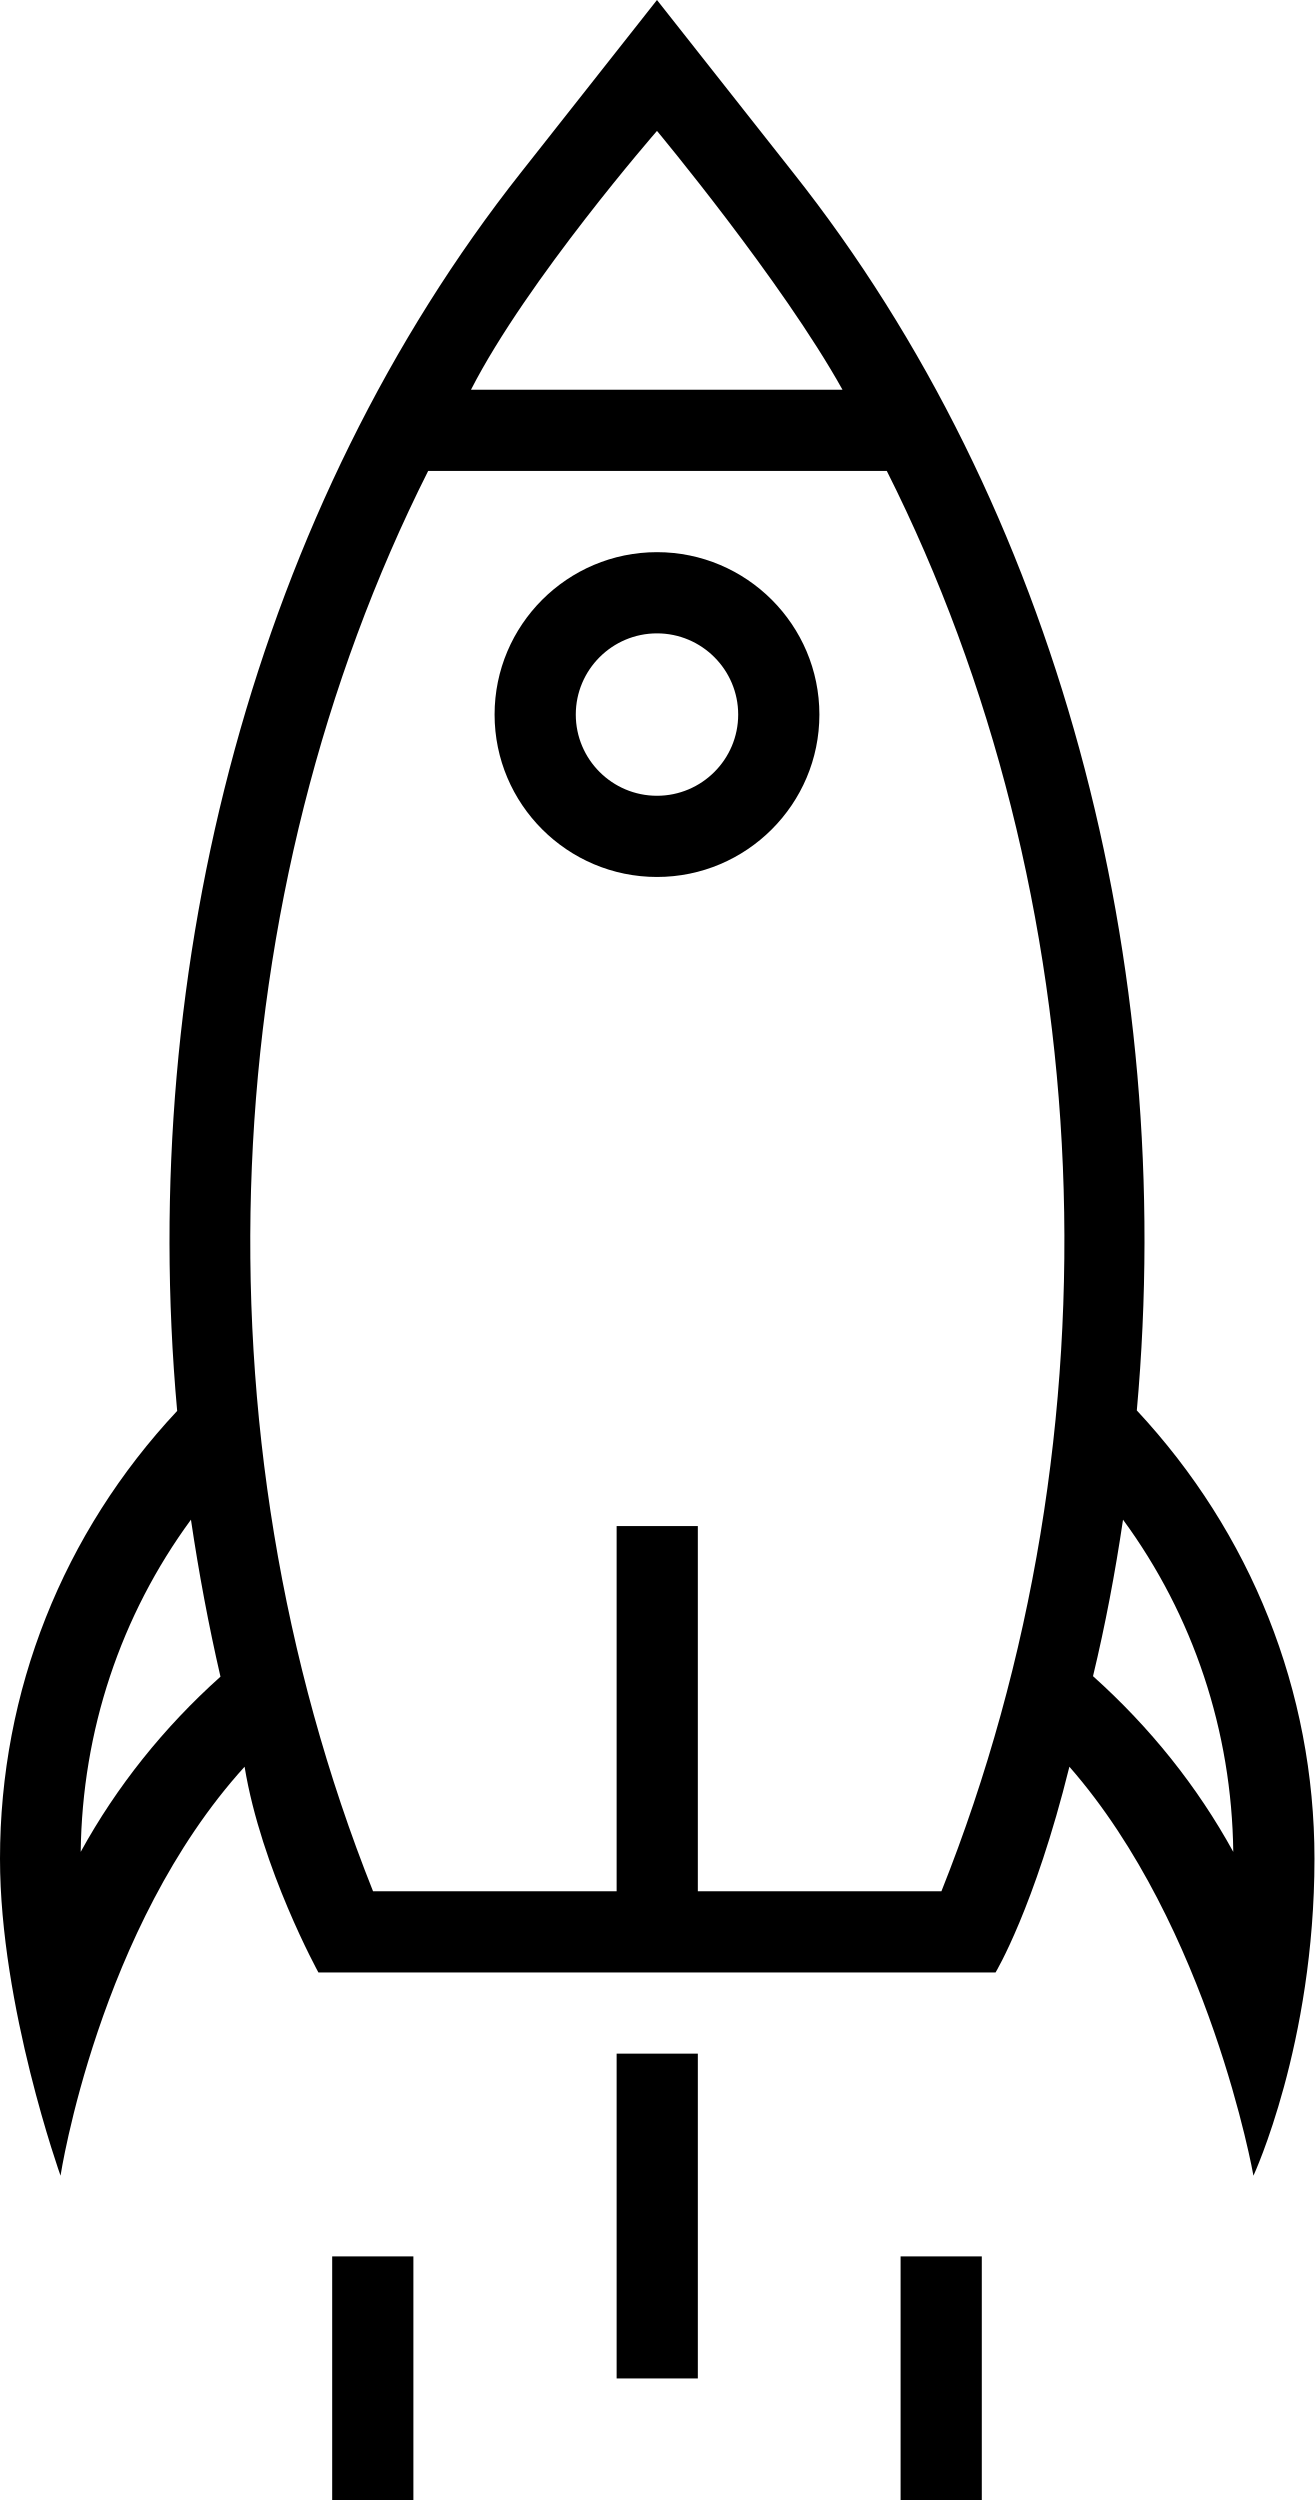
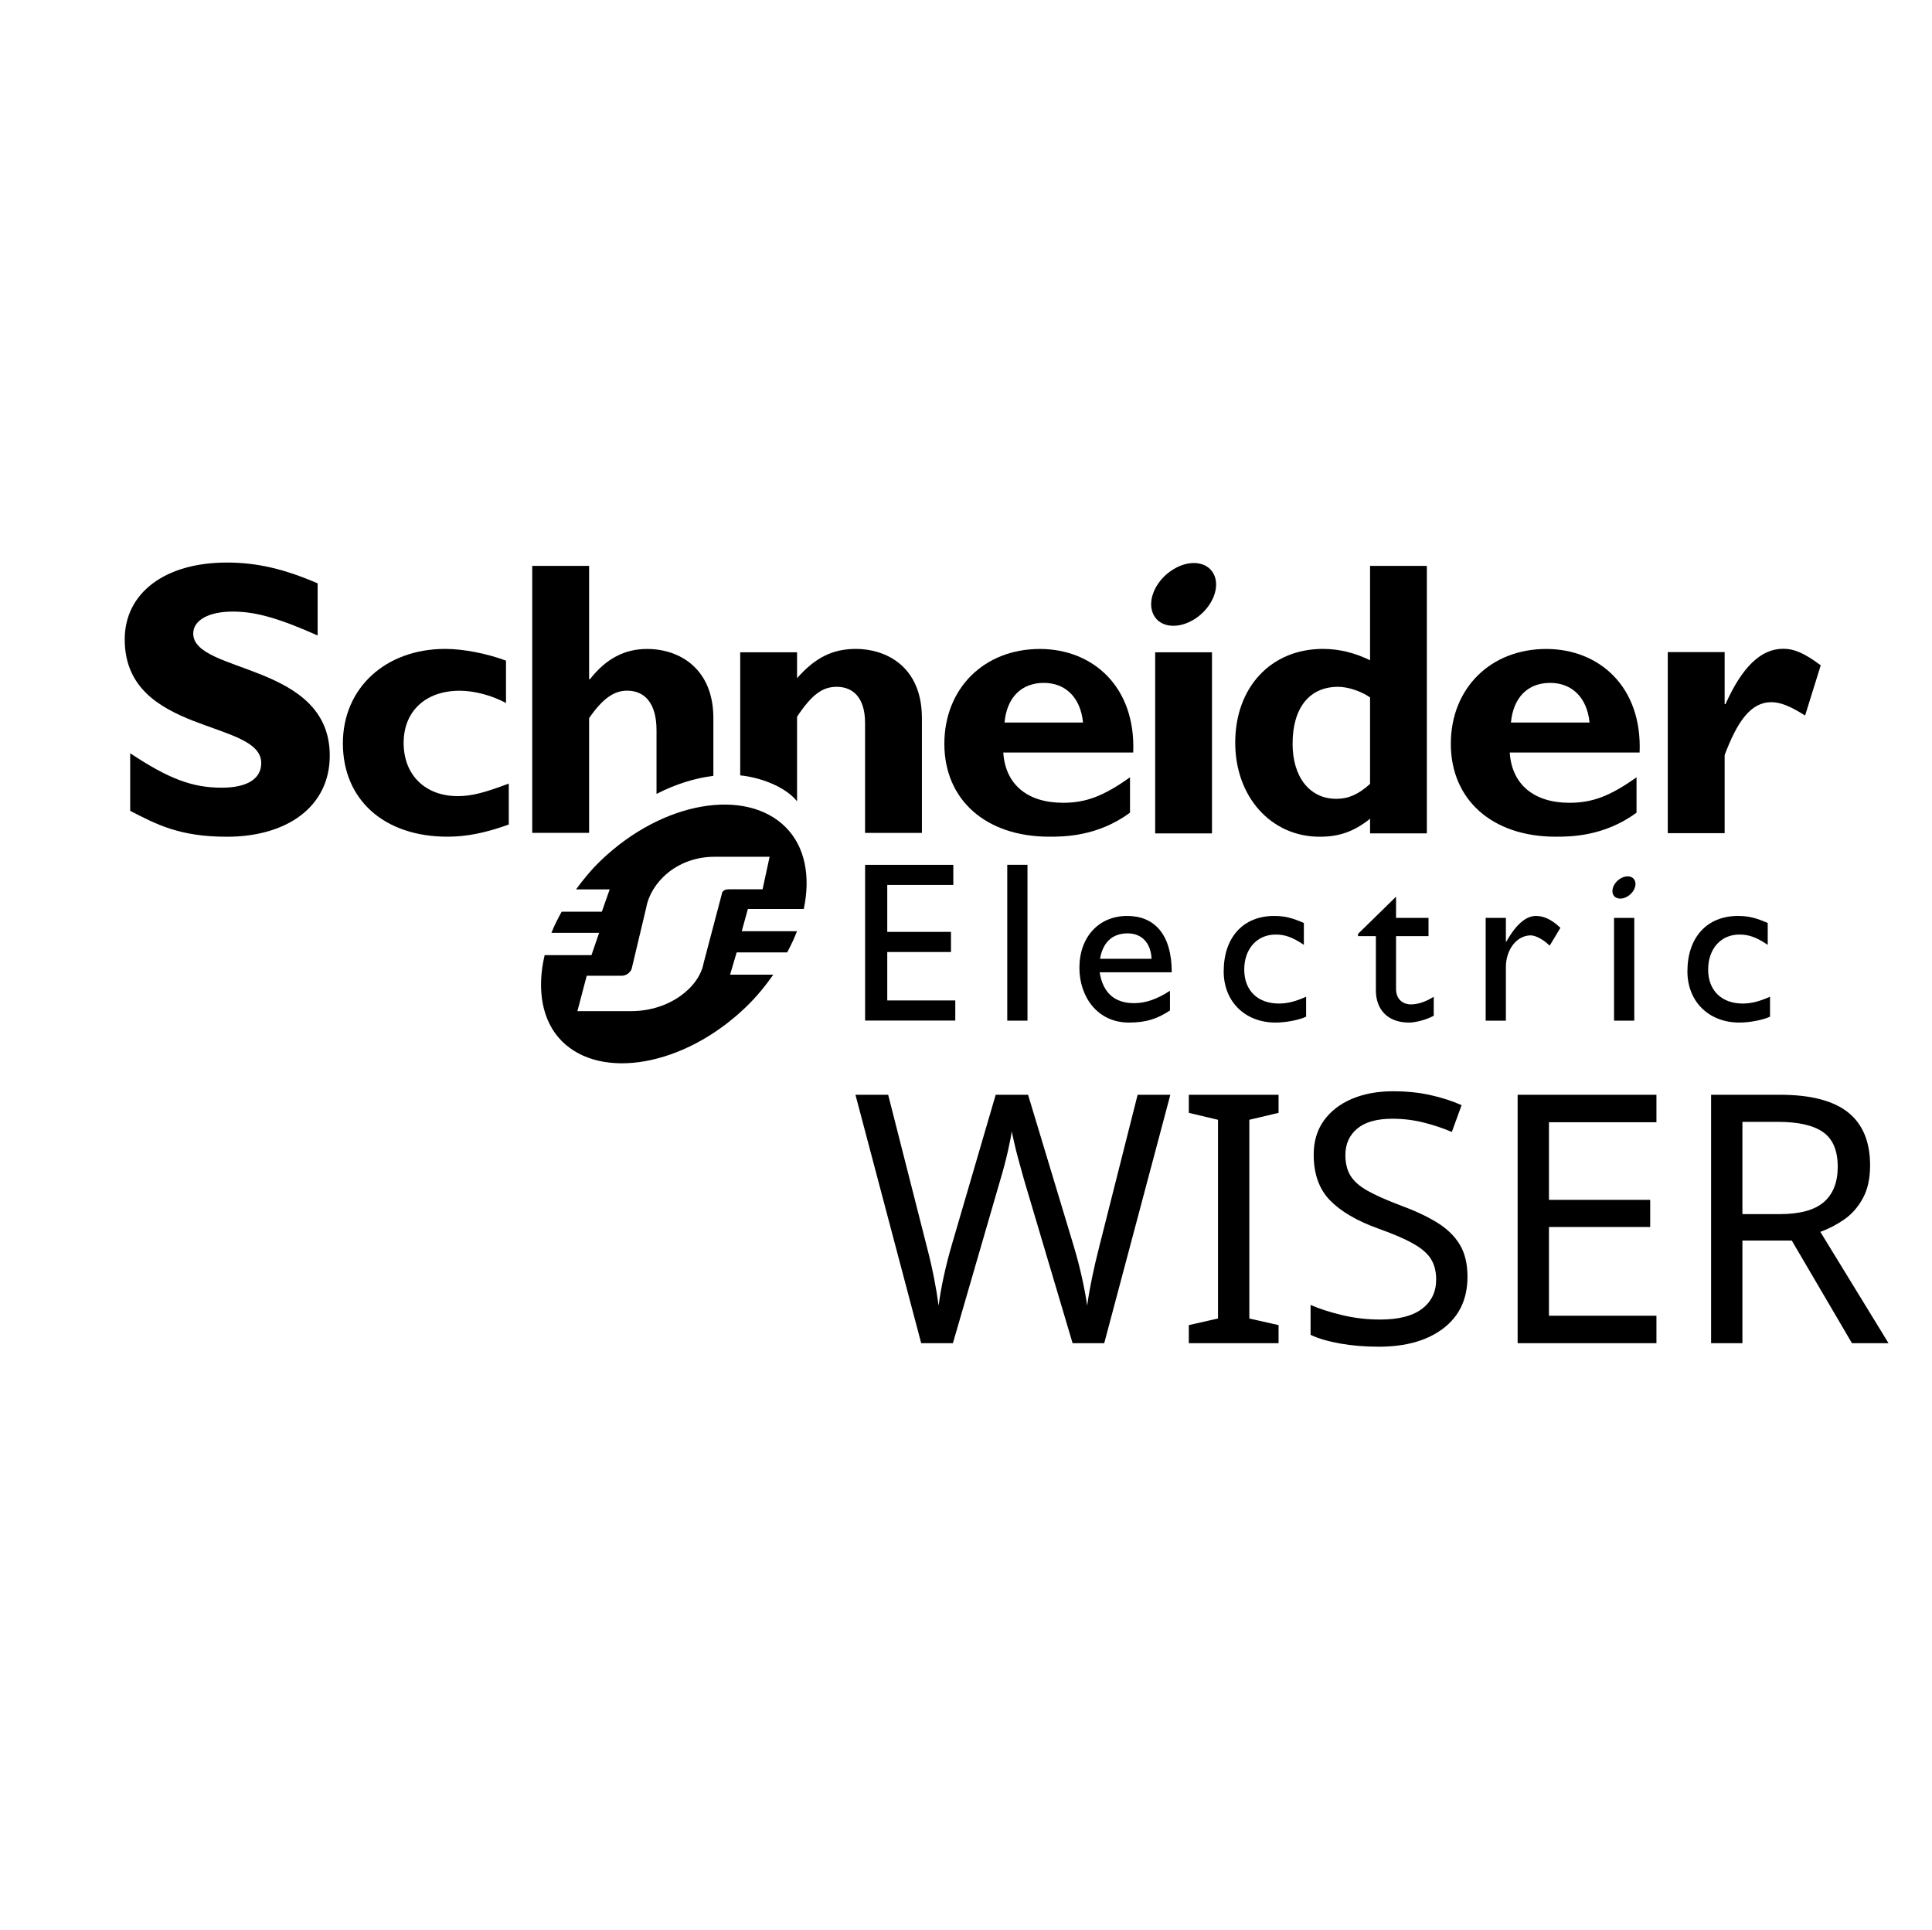
- <svg xmlns="http://www.w3.org/2000/svg" version="1.1" id="Layer_1" x="0px" y="0px" viewBox="0 0 267.1 508" style="enable-background:new 0 0 267.1 508;" xml:space="preserve">
-   <g>
-     <path d="M231,286.6c8.2-90.9-16-183.6-69.9-251.6L133.5,0l-27.6,35C52.1,103.1,27.8,195.8,36,286.7c-23.2,24.8-36,56.9-36,91   c0,30,12.3,64.4,12.3,64.4S20,391.7,49.7,359c3.4,20.7,15,41.8,15,41.8h137.6c0,0,7.9-13.1,15-41.8c28.5,32.6,37.4,83.1,37.4,83.1   s12.4-26.7,12.4-64.4C267.1,343.6,254.2,311.5,231,286.6z M16.4,376.3c0.3-24.6,8.1-48,22.4-67.5c1.6,10.8,3.6,21.5,6,31.9   C33.3,351,23.7,363,16.4,376.3z M133.5,26.6c0,0,25.4,30.5,37.7,52.6H95.7C107.1,56.9,133.5,26.6,133.5,26.6z M191.3,384.3h-49.5   v-74.2h-16.5v74.2H75.8C38.4,290.5,43.8,181.6,87,95.7h93.2C223.4,181.6,228.7,290.5,191.3,384.3z M222.1,340.6   c2.5-10.4,4.5-21,6.1-31.8c14.3,19.5,22.1,42.9,22.4,67.5C243.3,363,233.7,351,222.1,340.6z" />
-     <path d="M133.5,112.2c-18.2,0-33,14.8-33,33s14.8,33,33,33s33-14.8,33-33S151.7,112.2,133.5,112.2z M133.5,161.7   c-9.1,0-16.5-7.4-16.5-16.5s7.4-16.5,16.5-16.5s16.5,7.4,16.5,16.5S142.6,161.7,133.5,161.7z" />
-     <rect x="125.3" y="417.3" width="16.5" height="66" />
-     <rect x="183" y="458.5" width="16.5" height="49.5" />
-     <rect x="67.5" y="458.5" width="16.5" height="49.5" />
+ <svg xmlns="http://www.w3.org/2000/svg" version="1.1" id="Layer_1" x="0px" y="0px" viewBox="0 0 667 666" style="enable-background:new 0 0 667 666;" xml:space="preserve">
+   <defs id="defs317">
+     <marker orient="auto" refY="0" refX="0" id="Arrow1Send" style="overflow:visible">
+       <path id="path4714" d="M 0,0 5,-5 -12.5,0 5,5 Z" style="fill:#000000;fill-opacity:1;fill-rule:evenodd;stroke:#000000;stroke-width:1pt;stroke-opacity:1" transform="matrix(-0.2,0,0,-0.2,-1.2,0)" />
+     </marker>
+     <clipPath id="clipPath69-0">
+       <path id="path71-2" d="m 409.441,126.252 v -43.63 h 147.796 v 43.63" />
+     </clipPath>
+     <clipPath id="clipPath101-1">
+       <path id="path103-6" d="m 409.441,126.252 v -43.63 h 147.796 v 43.63" />
+     </clipPath>
+     <clipPath id="clipPath69">
+       <path id="path71" d="m 409.441,126.252 v -43.63 h 147.796 v 43.63" />
+     </clipPath>
+     <clipPath id="clipPath101">
+       <path id="path103" d="m 409.441,126.252 v -43.63 h 147.796 v 43.63" />
+     </clipPath>
+   </defs>
+   <style type="text/css" id="style2">
+ 	.st0{fill:none;stroke:#000000;stroke-width:2;stroke-linecap:round;stroke-linejoin:round;stroke-miterlimit:10;}
+ </style>
+   <g id="g11" transform="matrix(3.961747,0,0,-3.961747,-1584.871,690.4763)" style="fill:#000000;fill-opacity:1">
+     <g id="g2510" transform="translate(1.470549,-0.9803663)" style="fill:#000000;fill-opacity:1">
+       <path style="fill:#000000;fill-opacity:1;fill-rule:nonzero;stroke:none" id="path53" d="m 426.252,119.898 c -3.379,1.5 -5.394,2.082 -7.395,2.082 -2.1,0 -3.445,-0.752 -3.445,-1.914 0,-3.507 11.897,-2.52 11.897,-10.632 0,-4.473 -3.753,-7.072 -8.967,-7.072 -4.09,0 -6.104,1.058 -8.424,2.256 v 5.018 c 3.346,-2.217 5.394,-3 7.975,-3 2.238,0 3.445,0.783 3.445,2.148 0,3.819 -11.897,2.42 -11.897,10.773 0,4.028 3.481,6.695 8.901,6.695 2.616,0 4.976,-0.549 7.91,-1.811 v -4.543" />
+       <path style="fill:#000000;fill-opacity:1;fill-rule:nonzero;stroke:none" id="path55" d="m 442.909,103.428 c -1.983,-0.719 -3.66,-1.062 -5.333,-1.062 -5.541,0 -9.123,3.227 -9.123,8.137 0,4.82 3.721,8.225 8.917,8.225 1.605,0 3.657,-0.411 5.298,-1.022 v -3.69 c -1.299,0.69 -2.803,1.068 -4.034,1.068 -2.974,0 -4.887,-1.787 -4.887,-4.545 0,-2.797 1.881,-4.638 4.715,-4.638 1.196,0 2.259,0.274 4.447,1.093 v -3.566" />
+       <path style="fill:#000000;fill-opacity:1;fill-rule:nonzero;stroke:none" id="path57" d="m 486.109,112.311 c 0.203,2.19 1.475,3.456 3.423,3.456 1.915,0 3.213,-1.302 3.418,-3.456 z m 3.081,6.412 c -4.862,0 -8.323,-3.434 -8.323,-8.266 0,-4.868 3.599,-8.091 9.146,-8.091 1.229,0 4.201,0 7.032,2.095 v 3.081 c -2.319,-1.652 -3.853,-2.221 -5.833,-2.221 -3.125,0 -5.036,1.617 -5.209,4.377 h 11.321 c 0.235,5.761 -3.547,9.025 -8.134,9.025" />
+       <path style="fill:#000000;fill-opacity:1;fill-rule:nonzero;stroke:none" id="path59" d="m 499.239,102.653 h 4.95 v 15.779 h -4.95 z" />
+       <path style="fill:#000000;fill-opacity:1;fill-rule:nonzero;stroke:none" id="path61" d="m 517.964,106.966 c -1.031,-0.928 -1.888,-1.3 -2.945,-1.3 -2.331,0 -3.806,1.918 -3.806,4.793 0,3.15 1.475,4.966 3.97,4.966 0.893,0 2.059,-0.411 2.781,-0.926 z m 0,18.995 v -8.221 c -1.337,0.647 -2.67,0.988 -4.111,0.988 -4.515,0 -7.639,-3.337 -7.639,-8.166 0,-4.725 3.124,-8.2 7.36,-8.2 1.68,0 2.978,0.44 4.39,1.566 v -1.27 h 4.949 v 23.303 h -4.949" />
+       <path style="fill:#000000;fill-opacity:1;fill-rule:nonzero;stroke:none" id="path63" d="m 530.24,112.311 c 0.206,2.19 1.471,3.456 3.416,3.456 1.918,0 3.229,-1.302 3.434,-3.456 z m 3.078,6.412 c -4.861,0 -8.316,-3.434 -8.316,-8.266 0,-4.868 3.599,-8.091 9.14,-8.091 1.227,0 4.205,0 7.043,2.095 v 3.081 c -2.322,-1.652 -3.859,-2.221 -5.848,-2.221 -3.108,0 -5.027,1.617 -5.2,4.377 h 11.316 c 0.235,5.761 -3.55,9.025 -8.135,9.025" />
+       <g id="g65" style="fill:#000000;fill-opacity:1">
+         <g id="g67" clip-path="url(#clipPath69)" style="fill:#000000;fill-opacity:1">
+           <path style="fill:#000000;fill-opacity:1;fill-rule:nonzero;stroke:none" id="path73" d="m 548.863,113.914 h 0.073 c 1.469,3.284 3.114,4.824 5.023,4.824 0.989,0 1.842,-0.377 3.278,-1.439 l -1.362,-4.375 c -1.3,0.82 -2.154,1.163 -2.939,1.163 -1.816,0 -2.978,-1.712 -4.073,-4.606 v -6.807 h -4.956 v 15.775 h 4.956 v -4.535" />
+           <path style="fill:#000000;fill-opacity:1;fill-rule:nonzero;stroke:none" id="path75" d="m 504.421,125.07 c 0.465,-1.226 -0.372,-2.936 -1.863,-3.816 -1.497,-0.879 -3.079,-0.6 -3.54,0.626 -0.47,1.228 0.363,2.94 1.858,3.815 1.493,0.884 3.076,0.604 3.545,-0.625" />
+         </g>
+       </g>
+       <path style="fill:#000000;fill-opacity:1;fill-rule:nonzero;stroke:none" id="path77" d="m 460.738,112.696 c 0,4.276 -2.906,6.027 -5.774,6.027 -1.95,0 -3.553,-0.823 -4.987,-2.638 h -0.068 v 9.876 h -4.955 v -23.262 h 4.955 v 9.997 c 1.159,1.677 2.149,2.394 3.31,2.394 1.541,0 2.565,-1.096 2.565,-3.453 v -5.543 c 1.662,0.854 3.351,1.378 4.954,1.573 v 5.029" />
+       <path style="fill:#000000;fill-opacity:1;fill-rule:nonzero;stroke:none" id="path79" d="m 473.166,118.728 c -2.018,0 -3.559,-0.75 -5.136,-2.554 v 2.258 h -4.953 v -10.723 c 1.716,-0.171 3.905,-0.958 4.953,-2.258 v 7.369 c 1.302,1.954 2.226,2.605 3.458,2.605 1.403,0 2.469,-0.926 2.469,-3.151 v -9.58 h 4.954 v 9.99 c 0,4.647 -3.282,6.044 -5.745,6.044" />
+       <path style="fill:#000000;fill-opacity:1;fill-rule:nonzero;stroke:none" id="path81" d="m 481.647,98.163 h -5.756 v -4.09 h 5.553 v -1.755 h -5.553 v -4.219 h 5.928 v -1.753 h -7.858 v 13.568 h 7.686 v -1.751" />
+       <path style="fill:#000000;fill-opacity:1;fill-rule:nonzero;stroke:none" id="path83" d="m 486.348,86.338 h 1.763 v 13.58 h -1.763 z" />
+       <path style="fill:#000000;fill-opacity:1;fill-rule:nonzero;stroke:none" id="path85" d="m 496.84,93.944 c 1.25,0 2.025,-0.861 2.083,-2.214 h -4.49 c 0.243,1.413 1.056,2.214 2.407,2.214 z m -2.439,-3.391 h 6.281 c 0,3.311 -1.513,4.909 -3.882,4.909 -2.458,0 -4.165,-1.817 -4.165,-4.527 0,-2.477 1.542,-4.764 4.318,-4.764 1.513,0 2.491,0.336 3.574,1.055 v 1.716 c -1.046,-0.685 -2.061,-1.08 -3.129,-1.08 -1.708,0 -2.722,0.916 -2.997,2.691" />
+       <path style="fill:#000000;fill-opacity:1;fill-rule:nonzero;stroke:none" id="path87" d="m 512.195,92.942 c -1.014,0.694 -1.691,0.898 -2.463,0.898 -1.614,0 -2.732,-1.238 -2.732,-3.051 0,-1.847 1.19,-2.96 3.027,-2.96 0.756,0 1.476,0.196 2.365,0.594 v -1.739 c -0.594,-0.28 -1.726,-0.513 -2.66,-0.513 -2.67,0 -4.523,1.836 -4.523,4.46 0,2.961 1.693,4.831 4.402,4.831 1.035,0 1.731,-0.241 2.584,-0.616 v -1.904" />
+       <path style="fill:#000000;fill-opacity:1;fill-rule:nonzero;stroke:none" id="path89" d="m 520.228,95.291 h 2.83 v -1.589 h -2.83 V 89.11 c 0,-1.051 0.761,-1.355 1.275,-1.355 0.638,0 1.296,0.223 2.01,0.664 v -1.654 c -0.619,-0.341 -1.569,-0.594 -2.151,-0.594 -1.92,0 -2.891,1.192 -2.891,2.806 v 4.725 h -1.555 v 0.197 l 3.312,3.241 v -1.849" />
+       <path style="fill:#000000;fill-opacity:1;fill-rule:nonzero;stroke:none" id="path91" d="M 529.8,95.291 V 93.22 h 0.036 c 0.899,1.585 1.754,2.242 2.586,2.242 0.718,0 1.39,-0.337 2.129,-1.036 l -0.934,-1.554 c -0.537,0.531 -1.231,0.897 -1.65,0.897 -1.214,0 -2.167,-1.234 -2.167,-2.763 v -4.668 h -1.761 v 8.953 h 1.761" />
+       <path style="fill:#000000;fill-opacity:1;fill-rule:nonzero;stroke:none" id="path93" d="m 552.618,92.942 c -1.019,0.694 -1.695,0.898 -2.472,0.898 -1.61,0 -2.719,-1.238 -2.719,-3.051 0,-1.847 1.191,-2.96 3.017,-2.96 0.757,0 1.473,0.196 2.374,0.594 v -1.739 c -0.607,-0.28 -1.74,-0.513 -2.672,-0.513 -2.666,0 -4.527,1.836 -4.527,4.46 0,2.961 1.701,4.831 4.41,4.831 1.037,0 1.726,-0.241 2.589,-0.616 v -1.904" />
+       <path style="fill:#000000;fill-opacity:1;fill-rule:nonzero;stroke:none" id="path95" d="m 539.225,86.338 h 1.763 v 8.953 h -1.763 z" />
+       <g id="g97" style="fill:#000000;fill-opacity:1">
+         <g id="g99" clip-path="url(#clipPath101)" style="fill:#000000;fill-opacity:1">
+           <path style="fill:#000000;fill-opacity:1;fill-rule:nonzero;stroke:none" id="path105" d="m 541.047,98.507 c 0.172,-0.432 -0.129,-1.043 -0.659,-1.354 -0.534,-0.312 -1.099,-0.212 -1.26,0.221 -0.161,0.437 0.131,1.043 0.667,1.355 0.529,0.316 1.091,0.215 1.252,-0.222" />
+           <path style="fill:#000000;fill-opacity:1;fill-rule:nonzero;stroke:none" id="path107" d="m 462.13,97.783 c -0.311,0 -0.442,-0.051 -0.569,-0.193 -0.05,-0.055 -0.07,-0.111 -0.088,-0.223 l -1.581,-5.996 c -0.371,-2.103 -2.954,-4.203 -6.321,-4.203 h -4.681 l 0.812,3.081 h 3.007 c 0.307,0 0.547,0.114 0.748,0.338 0.074,0.087 0.17,0.223 0.183,0.363 l 1.248,5.239 c 0.368,2.104 2.591,4.428 5.957,4.428 h 4.794 l -0.613,-2.834 z m 1.08,-3.654 0.535,1.94 h 4.87 c 0.601,2.813 0.128,5.419 -1.579,7.126 -3.455,3.455 -10.683,2.281 -16.068,-2.871 -0.841,-0.8 -1.551,-1.665 -2.198,-2.549 h 2.932 l -0.682,-1.944 h -3.503 c -0.335,-0.613 -0.649,-1.221 -0.889,-1.838 h 4.154 l -0.665,-1.944 h -4.082 c -0.698,-2.97 -0.253,-5.74 1.503,-7.499 3.412,-3.411 10.618,-2.212 16,2.939 0.942,0.896 1.72,1.863 2.423,2.856 h -3.767 l 0.574,1.94 h 4.404 c 0.323,0.617 0.62,1.227 0.852,1.844 h -4.814" />
+         </g>
+       </g>
+     </g>
  </g>
+   <text xml:space="preserve" style="font-style:normal;font-weight:normal;font-size:120.128px;line-height:1.25;font-family:sans-serif;letter-spacing:0px;word-spacing:0px;fill:#000000;fill-opacity:1;stroke:none;stroke-width:3.003" x="293.895" y="463.652" id="text929">
+     <tspan id="tspan927" x="293.895" y="463.652" style="font-style:normal;font-variant:normal;font-weight:normal;font-stretch:normal;font-family:'Tw Cen MT';-inkscape-font-specification:'Tw Cen MT';stroke-width:3.003">WISER</tspan>
+   </text>
</svg>
